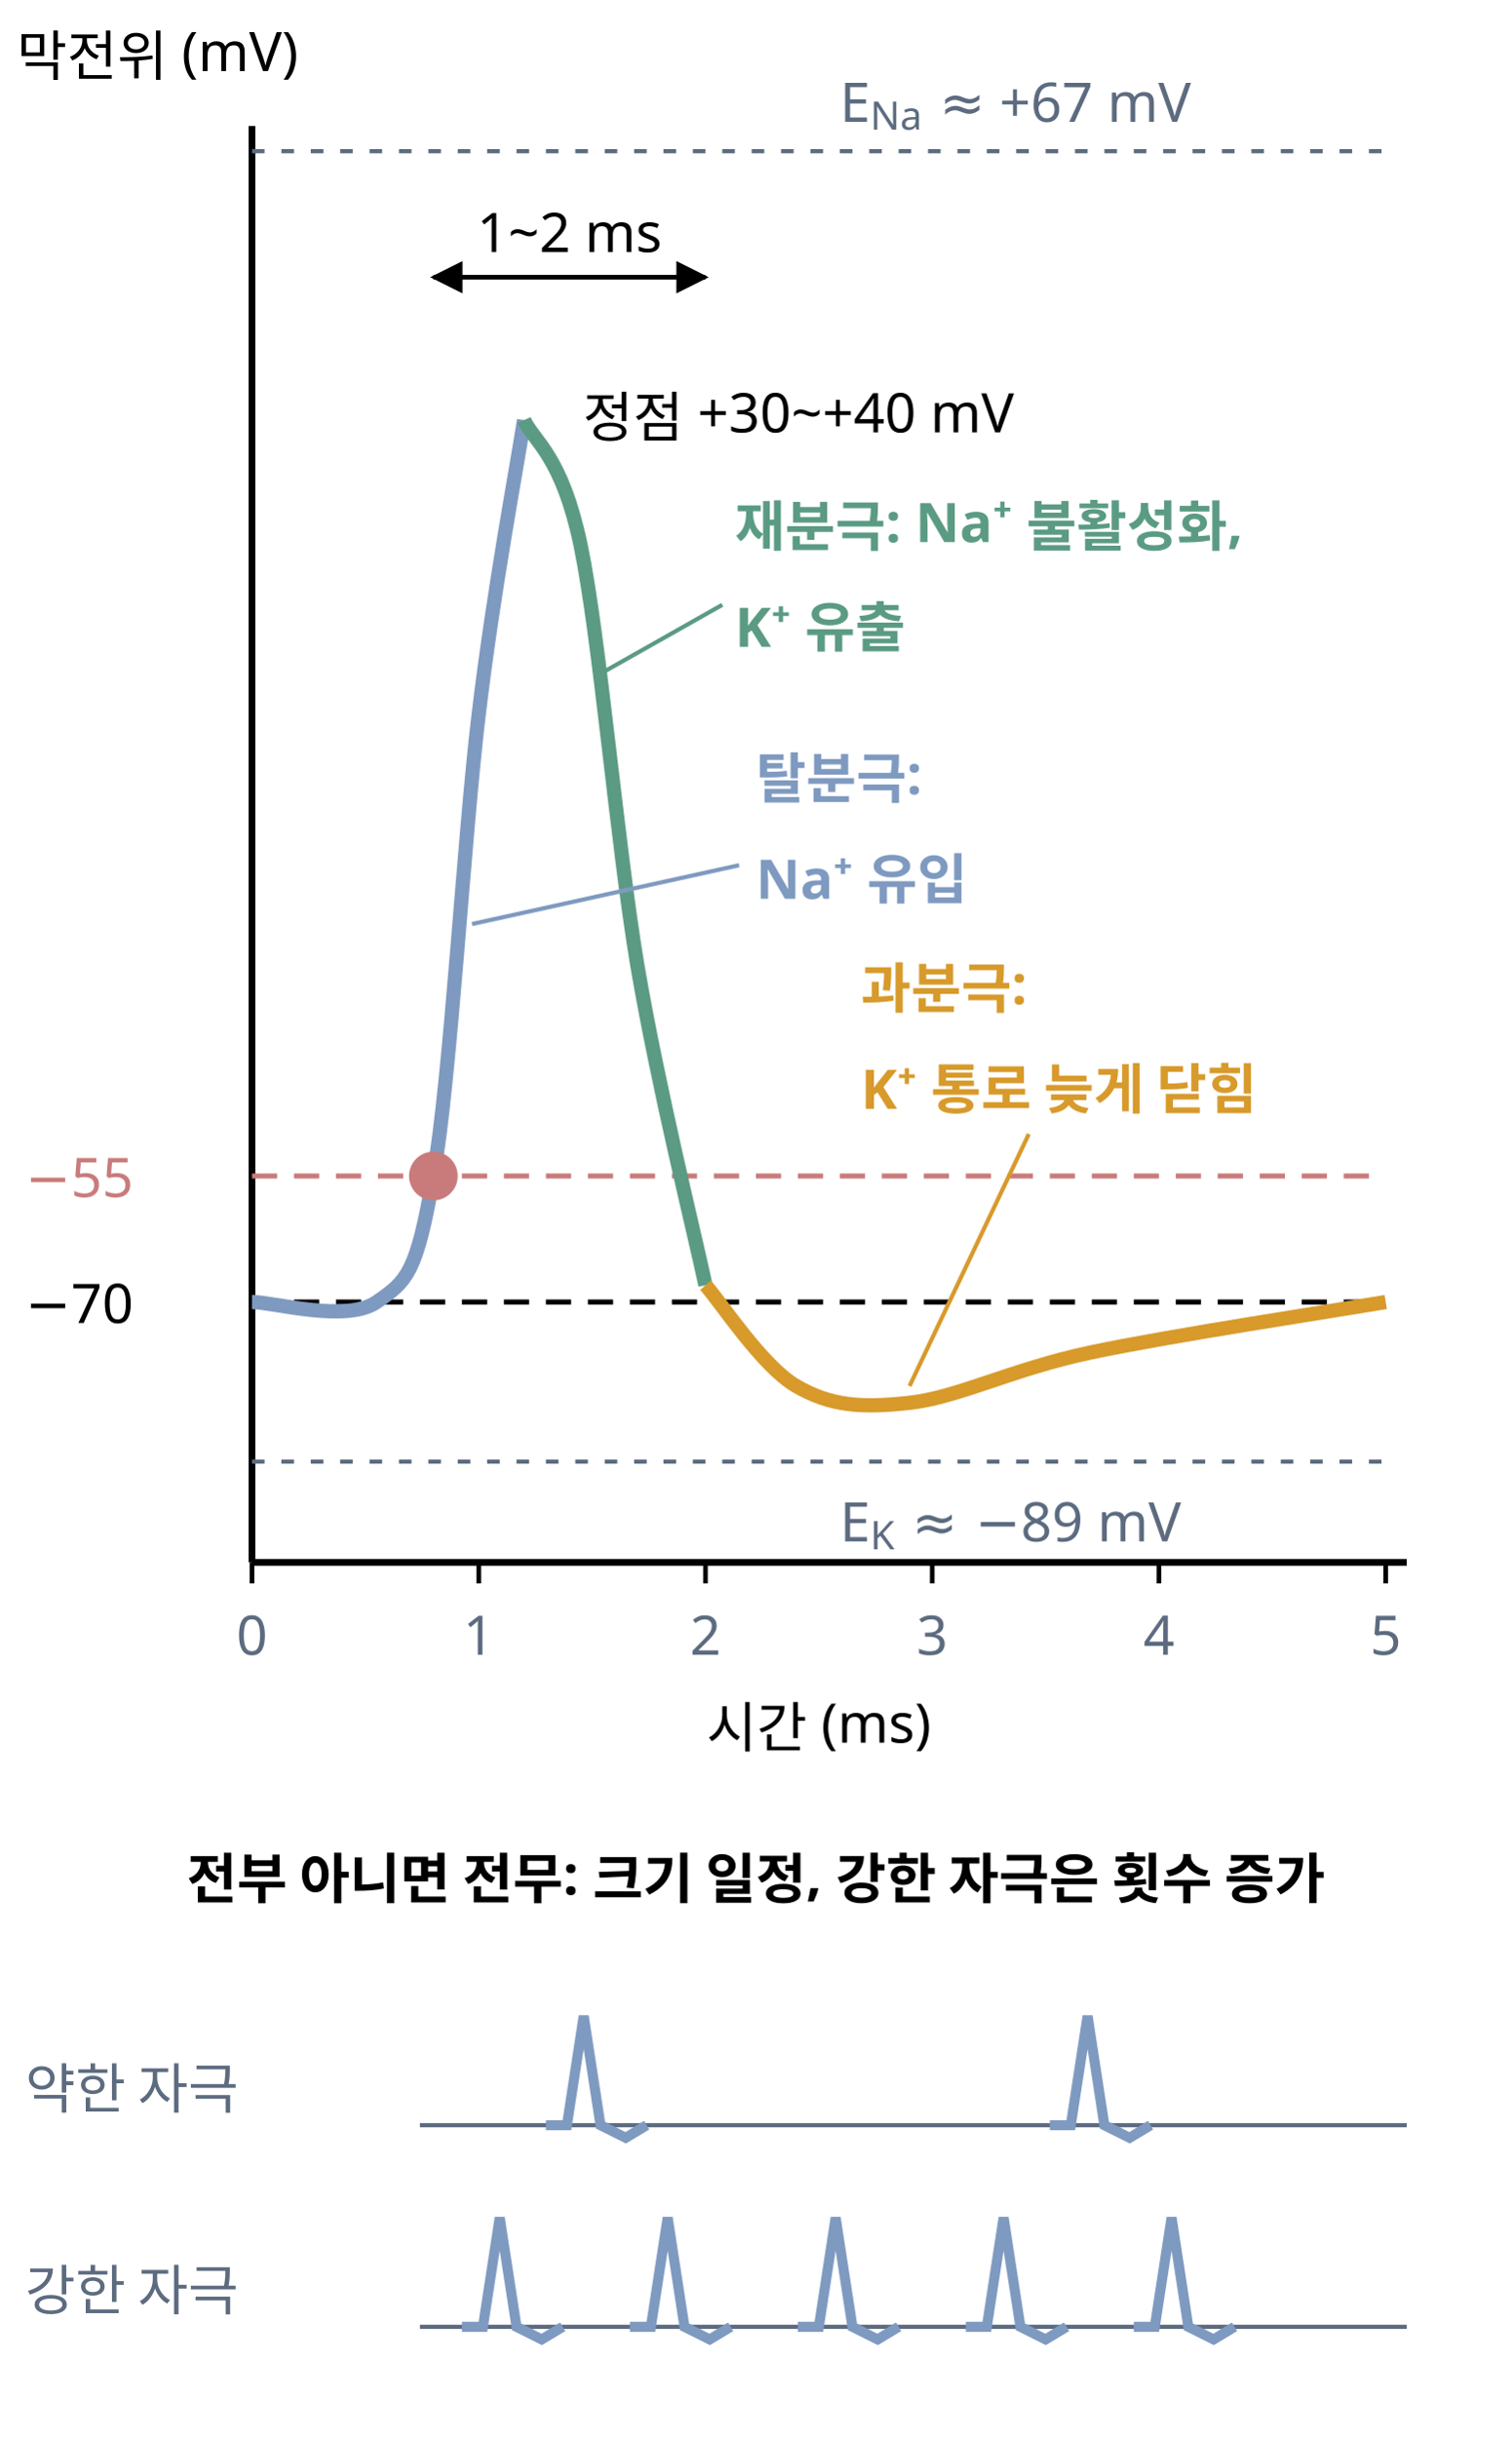
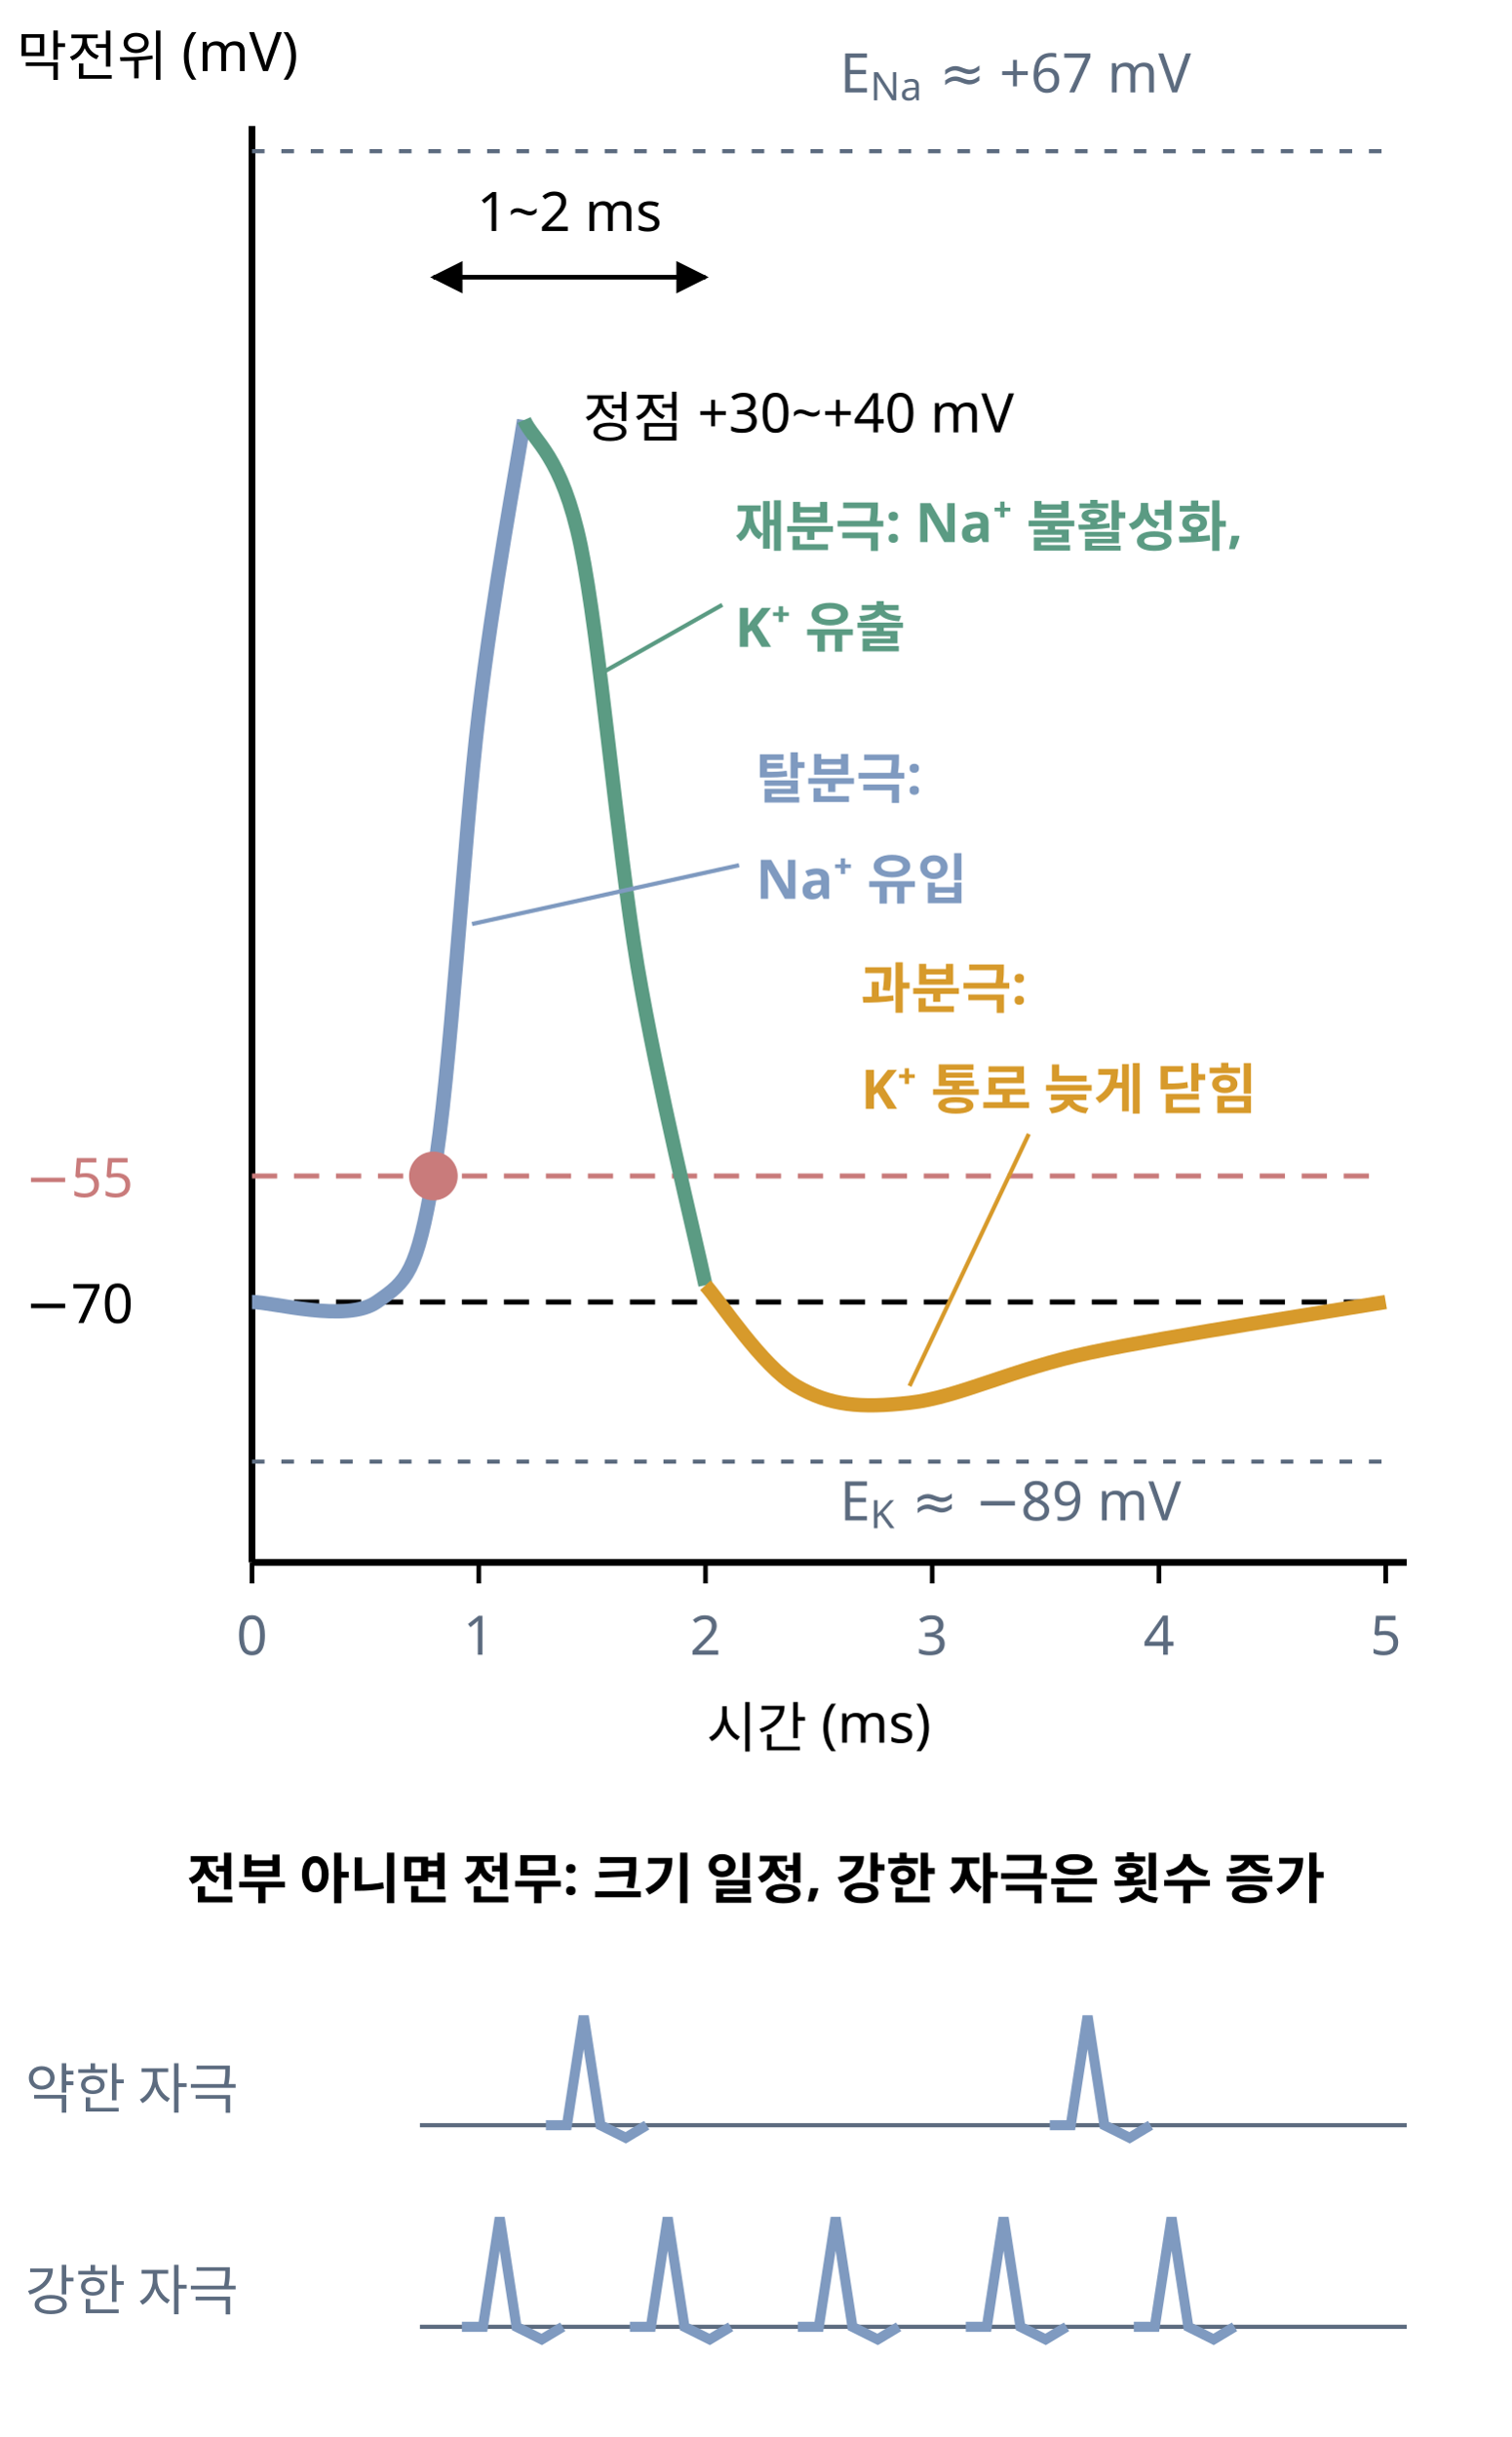
<svg xmlns="http://www.w3.org/2000/svg" class="si si-illus" viewBox="0 0 360 580" style="max-width:360px;color:var(--si-ink,var(--text,#1f2328))" role="img" aria-labelledby="action-potential-t" font-family="'Pretendard','Noto Sans KR','Apple SD Gothic Neo',sans-serif" font-size="13" fill="currentColor">
  <defs>
    <marker id="action-potential-ar" viewBox="0 0 10 10" refX="9" refY="5" markerWidth="7" markerHeight="7" orient="auto-start-reverse">
      <path d="M0,0L10,5L0,10z" style="fill:currentColor" />
    </marker>
  </defs>
  <text x="4" y="18">막전위 (mV)</text>
  <line x1="60" y1="30" x2="60" y2="372" style="stroke:currentColor;fill:none" stroke-width="1.6" />
  <line x1="60" y1="372" x2="335" y2="372" style="stroke:currentColor;fill:none" stroke-width="1.6" />
  <line x1="60" y1="372" x2="330" y2="372" style="stroke:currentColor;fill:none" stroke-width="1.3" />
  <line x1="60" y1="372" x2="60" y2="377" style="stroke:currentColor;fill:none" stroke-width="1.1" />
  <text x="60" y="394" text-anchor="middle" style="fill:var(--si-general,#5c6b7f)">0</text>
  <line x1="114" y1="372" x2="114" y2="377" style="stroke:currentColor;fill:none" stroke-width="1.1" />
  <text x="114" y="394" text-anchor="middle" style="fill:var(--si-general,#5c6b7f)">1</text>
  <line x1="168" y1="372" x2="168" y2="377" style="stroke:currentColor;fill:none" stroke-width="1.1" />
  <text x="168" y="394" text-anchor="middle" style="fill:var(--si-general,#5c6b7f)">2</text>
  <line x1="222" y1="372" x2="222" y2="377" style="stroke:currentColor;fill:none" stroke-width="1.1" />
  <text x="222" y="394" text-anchor="middle" style="fill:var(--si-general,#5c6b7f)">3</text>
  <line x1="276" y1="372" x2="276" y2="377" style="stroke:currentColor;fill:none" stroke-width="1.1" />
  <text x="276" y="394" text-anchor="middle" style="fill:var(--si-general,#5c6b7f)">4</text>
  <line x1="330" y1="372" x2="330" y2="377" style="stroke:currentColor;fill:none" stroke-width="1.1" />
  <text x="330" y="394" text-anchor="middle" style="fill:var(--si-general,#5c6b7f)">5</text>
  <text x="195" y="416" text-anchor="middle">시간 (ms)</text>
  <line x1="60" y1="36" x2="330" y2="36" style="stroke:var(--si-general,#5c6b7f);fill:none" stroke-width="1" stroke-dasharray="3 4" />
  <line x1="60" y1="348" x2="330" y2="348" style="stroke:var(--si-general,#5c6b7f);fill:none" stroke-width="1" stroke-dasharray="3 4" />
  <line x1="60" y1="310" x2="330" y2="310" style="stroke:currentColor;fill:none" stroke-width="1.2" stroke-dasharray="6 4" />
  <line x1="60" y1="280" x2="330" y2="280" style="stroke:var(--si-rose-s,#c97b7b);fill:none" stroke-width="1.2" stroke-dasharray="6 4" />
-   <text x="200" y="29" style="fill:var(--si-general,#5c6b7f)">E<tspan baseline-shift="sub" font-size="72%">Na</tspan> ≈ +67 mV</text>
-   <text x="200" y="367" style="fill:var(--si-general,#5c6b7f)">E<tspan baseline-shift="sub" font-size="72%">K</tspan> ≈ −89 mV</text>
+   <text x="200" y="22" style="fill:var(--si-general,#5c6b7f)">E<tspan baseline-shift="sub" font-size="72%">Na</tspan> ≈ +67 mV</text>
+   <text x="200" y="362" style="fill:var(--si-general,#5c6b7f)">E<tspan baseline-shift="sub" font-size="72%">K</tspan> ≈ −89 mV</text>
  <text x="6" y="315">−70</text>
  <text x="6" y="285" style="fill:var(--si-rose-s,#c97b7b)">−55</text>
  <path d="M60,310 C65,310 82.5,315 89.7,310 C96.9,305 99.2,303.3 103.2,280 C107.3,256.7 110.4,200 114,170 C117.6,140 123,111.7 124.8,100" style="stroke:var(--si-blue-s,#7f9ac0);fill:none" stroke-width="3.4" />
  <path d="M124.8,100 C127,105 133.8,108.3 138.3,130 C142.8,151.7 146.9,200.7 151.8,230 C156.8,259.3 165.3,293.3 168,306" style="stroke:var(--si-green-s,#5b9b83);fill:none" stroke-width="3.4" />
  <path d="M168,306 C171.6,310 181.5,325.3 189.6,330 C197.7,334.7 204.9,335.3 216.6,334 C228.3,332.7 240.9,326 259.8,322 C278.7,318 318.3,312 330,310" style="stroke:var(--si-amber-s,#d79a2b);fill:none" stroke-width="3.4" />
  <circle cx="103.2" cy="280" r="5" style="stroke:var(--si-rose-s,#c97b7b);fill:var(--si-rose-s,#c97b7b)" stroke-width="1.6" />
  <text x="138.8" y="104">정점 +30~+40 mV</text>
  <text x="180" y="190" font-weight="700" style="fill:var(--si-blue-s,#7f9ac0)">탈분극:</text>
  <text x="180" y="214" font-weight="700" style="fill:var(--si-blue-s,#7f9ac0)">Na⁺ 유입</text>
  <line x1="176" y1="206" x2="112.4" y2="220" style="stroke:var(--si-blue-s,#7f9ac0);fill:none" stroke-width="1" />
  <text x="175" y="130" font-weight="700" style="fill:var(--si-green-s,#5b9b83)">재분극: Na⁺ 불활성화,</text>
  <text x="175" y="154" font-weight="700" style="fill:var(--si-green-s,#5b9b83)">K⁺ 유출</text>
  <line x1="172" y1="144" x2="143.7" y2="160" style="stroke:var(--si-green-s,#5b9b83);fill:none" stroke-width="1" />
  <text x="205" y="240" font-weight="700" style="fill:var(--si-amber-s,#d79a2b)">과분극:</text>
  <text x="205" y="264" font-weight="700" style="fill:var(--si-amber-s,#d79a2b)">K⁺ 통로 늦게 닫힘</text>
  <line x1="245" y1="270" x2="216.6" y2="330" style="stroke:var(--si-amber-s,#d79a2b);fill:none" stroke-width="1" />
  <line x1="103.2" y1="66" x2="168" y2="66" style="stroke:currentColor;fill:none" stroke-width="1.1" marker-end="url(#action-potential-ar)" marker-start="url(#action-potential-ar)" />
-   <text x="135.6" y="60" text-anchor="middle">1~2 ms</text>
+   <text x="135.6" y="55" text-anchor="middle">1~2 ms</text>
  <text x="180" y="452" text-anchor="middle" font-weight="700">전부 아니면 전무: 크기 일정, 강한 자극은 횟수 증가</text>
  <text x="6" y="502" style="fill:var(--si-general,#5c6b7f)">약한 자극</text>
  <text x="6" y="550" style="fill:var(--si-general,#5c6b7f)">강한 자극</text>
  <line x1="100" y1="506" x2="335" y2="506" style="stroke:var(--si-general,#5c6b7f);fill:none" stroke-width="1" />
  <line x1="100" y1="554" x2="335" y2="554" style="stroke:var(--si-general,#5c6b7f);fill:none" stroke-width="1" />
  <polyline points="130,506 135,506 139,480 143,506 149,509 154,506" style="stroke:var(--si-blue-s,#7f9ac0);fill:none" stroke-width="2.4" />
  <polyline points="250,506 255,506 259,480 263,506 269,509 274,506" style="stroke:var(--si-blue-s,#7f9ac0);fill:none" stroke-width="2.4" />
  <polyline points="110,554 115,554 119,528 123,554 129,557 134,554" style="stroke:var(--si-blue-s,#7f9ac0);fill:none" stroke-width="2.4" />
  <polyline points="150,554 155,554 159,528 163,554 169,557 174,554" style="stroke:var(--si-blue-s,#7f9ac0);fill:none" stroke-width="2.4" />
  <polyline points="190,554 195,554 199,528 203,554 209,557 214,554" style="stroke:var(--si-blue-s,#7f9ac0);fill:none" stroke-width="2.4" />
  <polyline points="230,554 235,554 239,528 243,554 249,557 254,554" style="stroke:var(--si-blue-s,#7f9ac0);fill:none" stroke-width="2.4" />
  <polyline points="270,554 275,554 279,528 283,554 289,557 294,554" style="stroke:var(--si-blue-s,#7f9ac0);fill:none" stroke-width="2.4" />
</svg>
